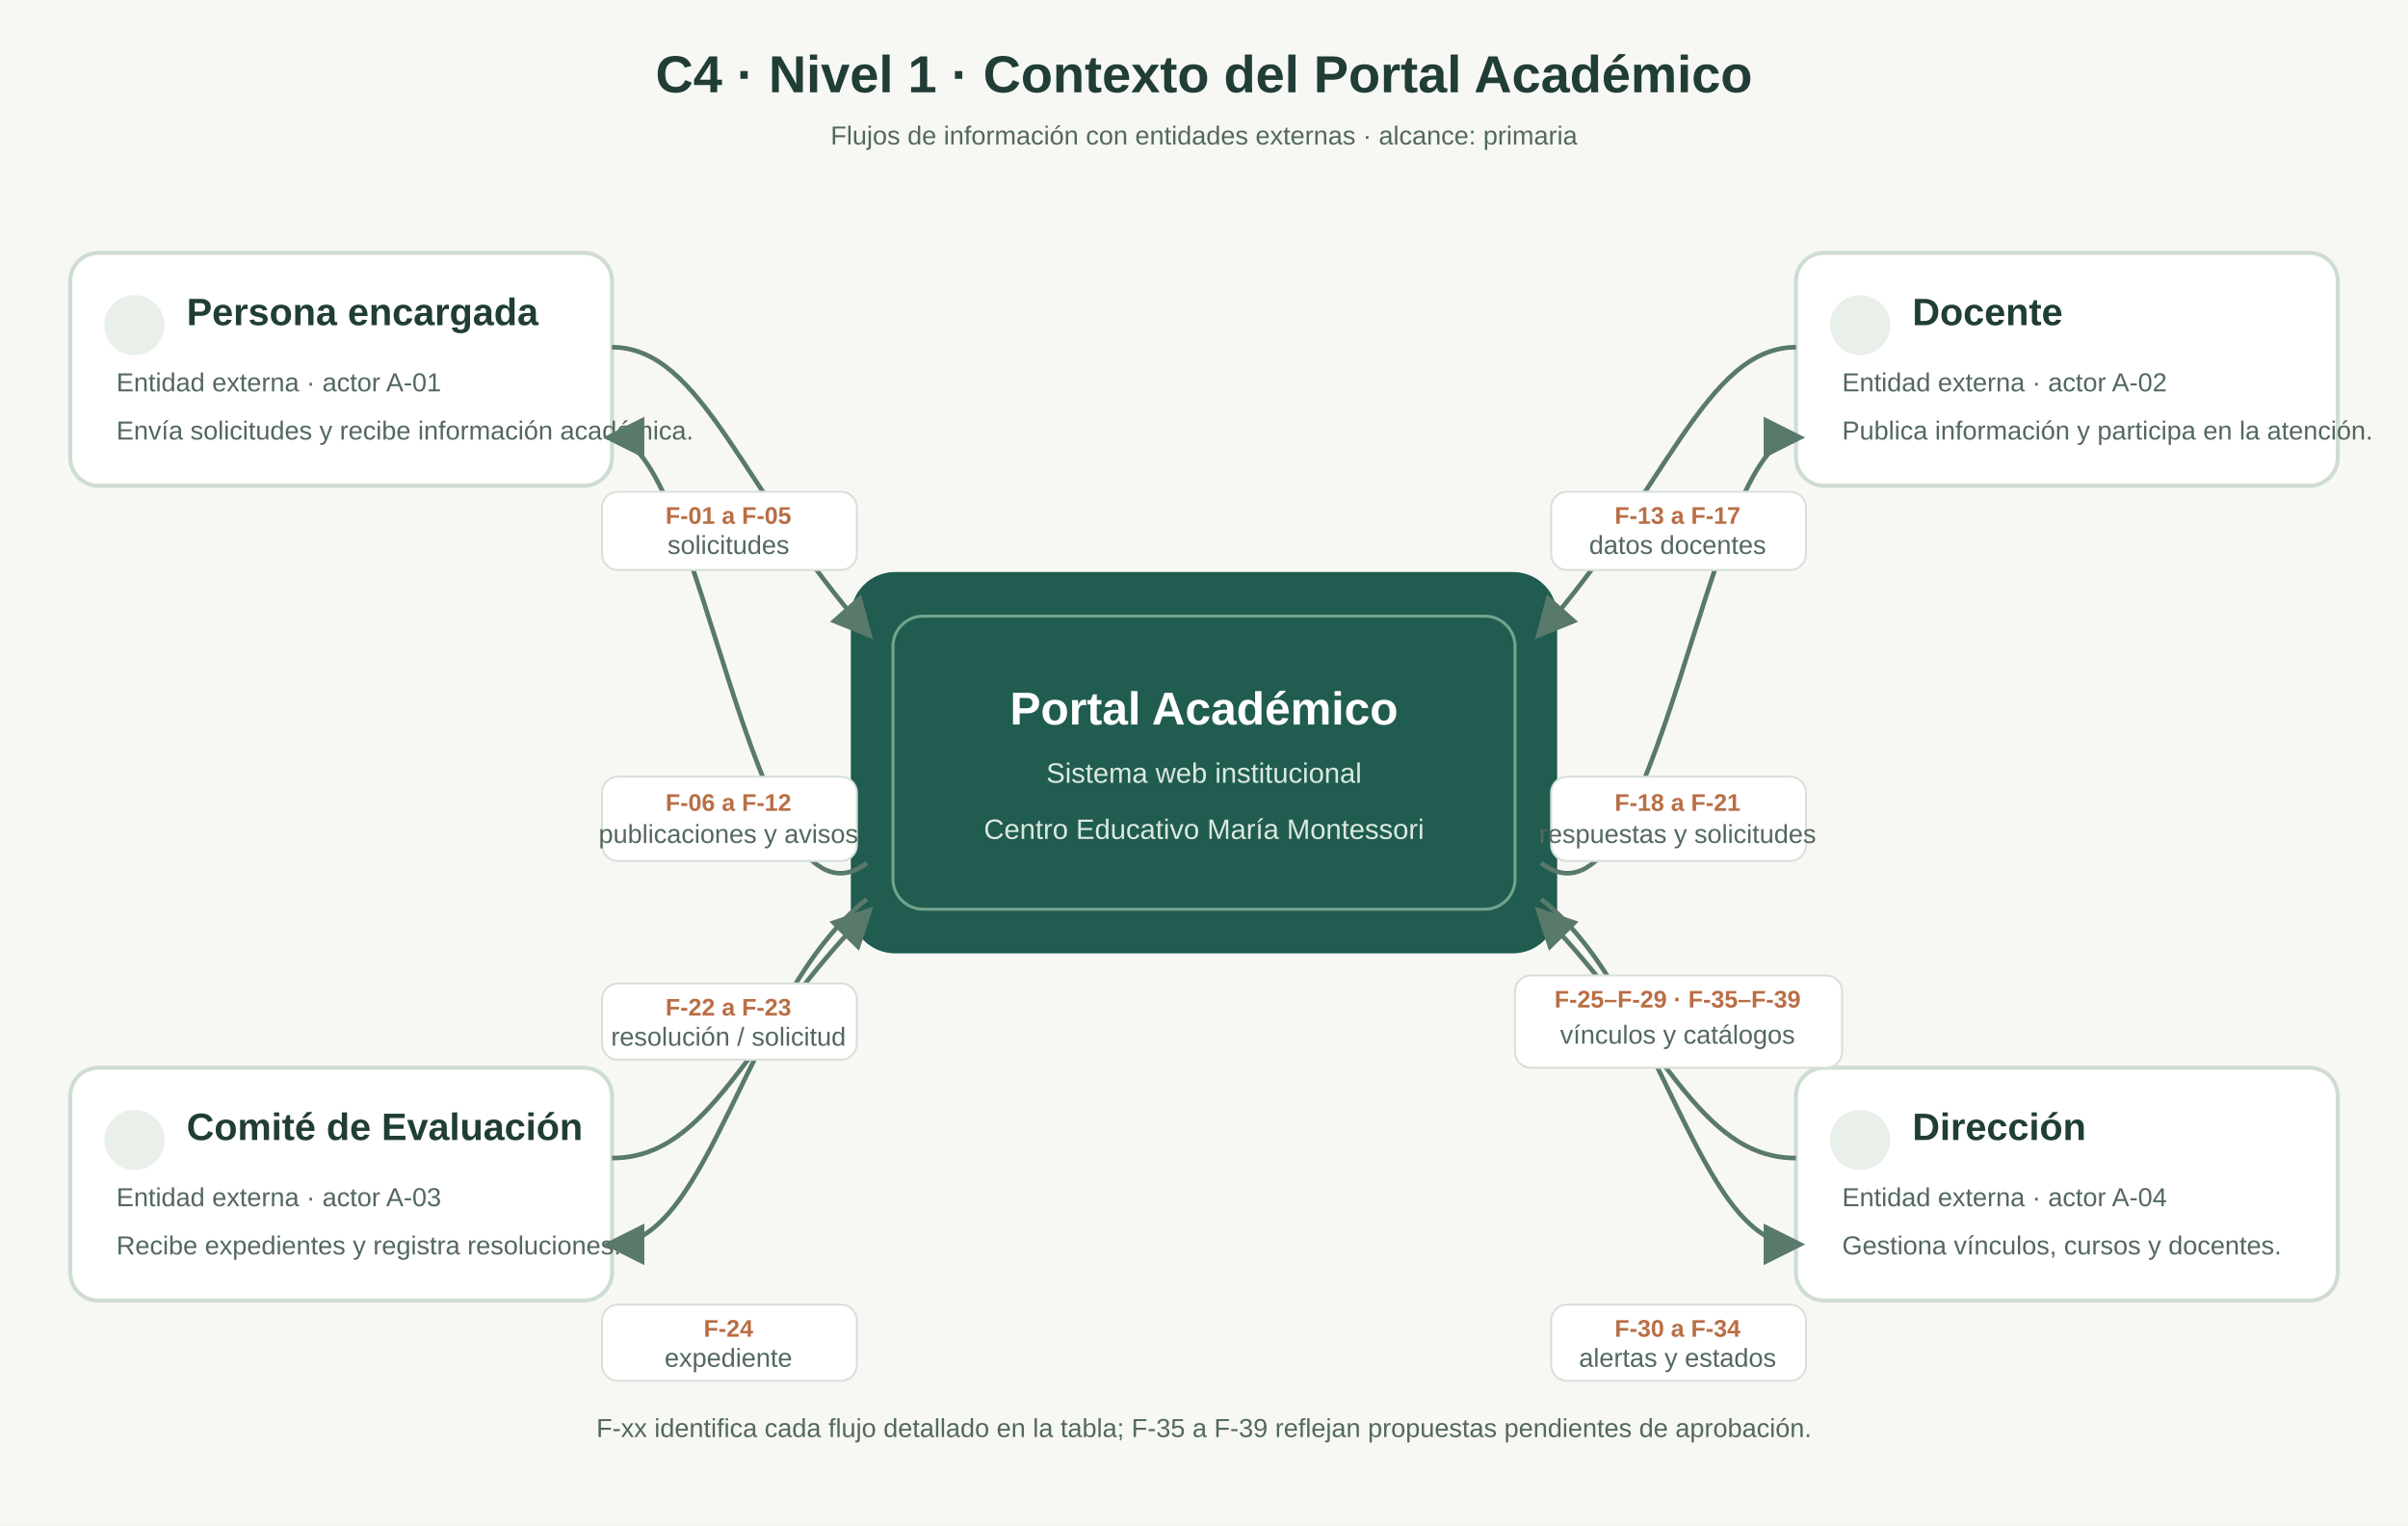
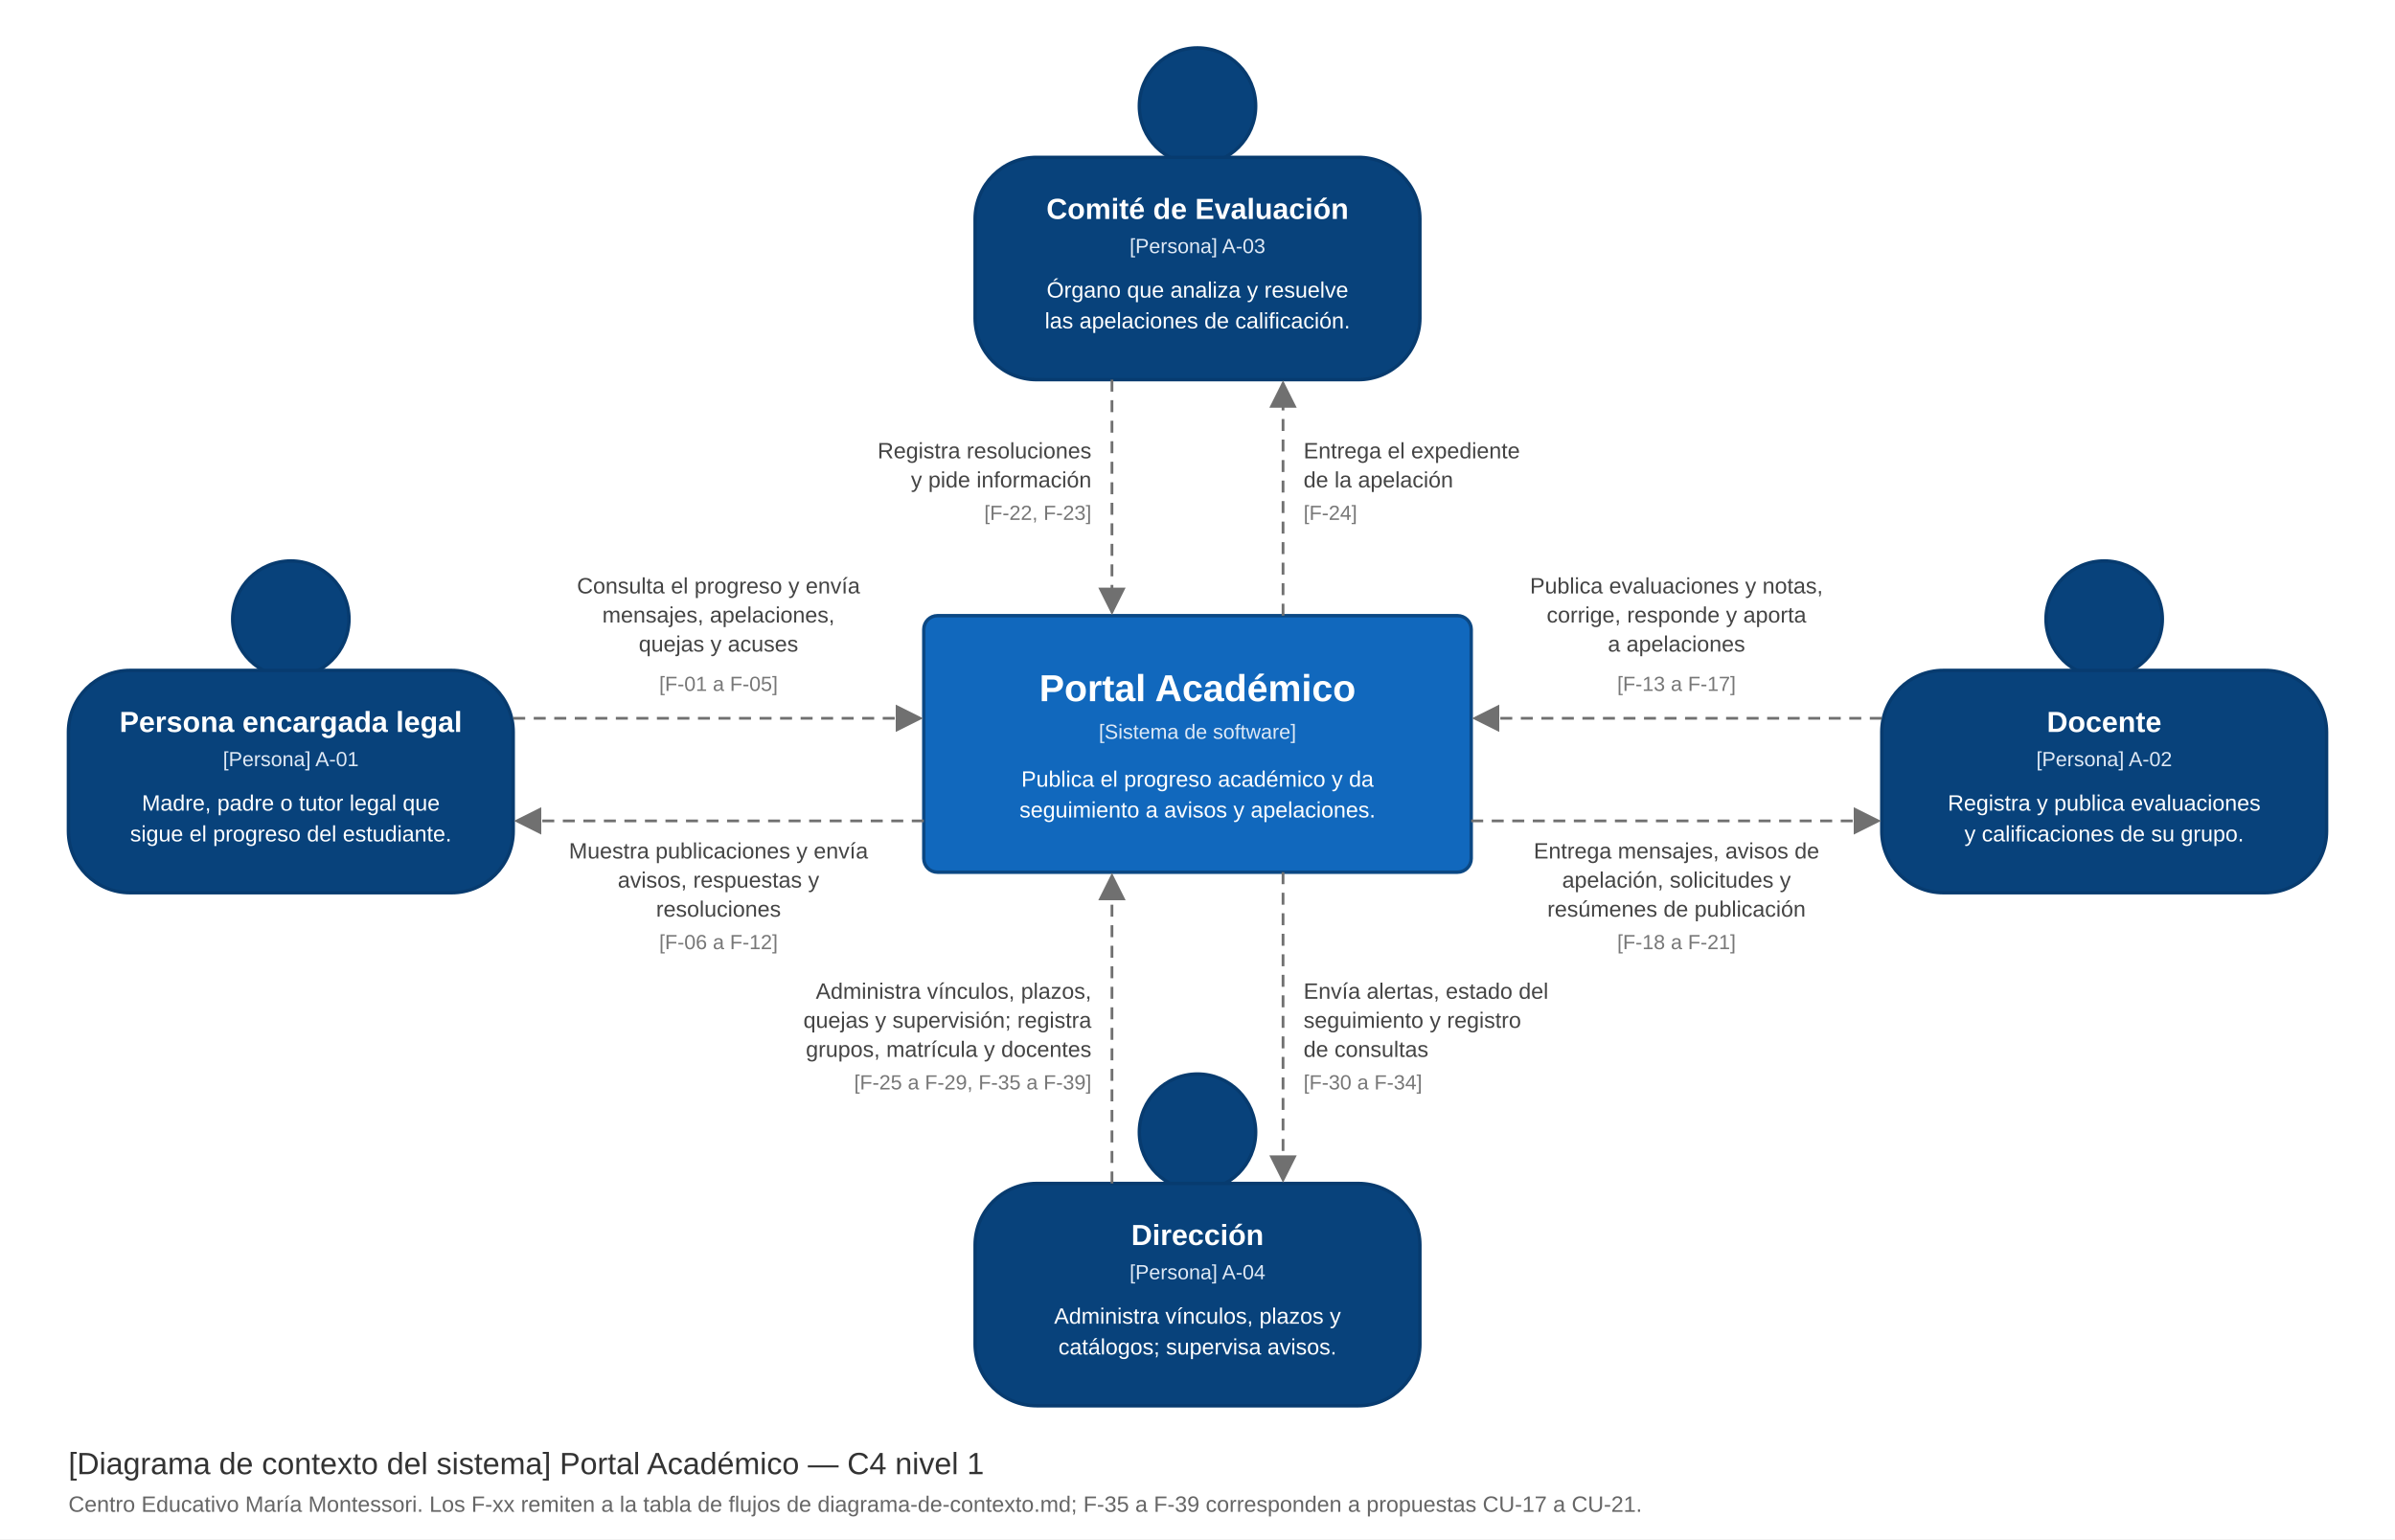
- <svg xmlns="http://www.w3.org/2000/svg" width="1200" height="760" viewBox="0 0 1200 760" role="img" aria-labelledby="title description">
+ <svg xmlns="http://www.w3.org/2000/svg" width="1400" height="900" viewBox="0 0 1400 900" role="img" aria-labelledby="title description">
  <defs>
-     <marker id="arrow" markerWidth="9" markerHeight="9" refX="7" refY="4.5" orient="auto">
-       <path d="M0,0 L9,4.5 L0,9 Z" fill="#59796b" />
+     <marker id="arrow" markerWidth="10" markerHeight="10" refX="9" refY="5" orient="auto">
+       <path d="M0,0 L10,5 L0,10 Z" fill="#707070" />
    </marker>
    <style>
-       text{font-family:Arial,sans-serif;fill:#203d36}.title{font-size:26px;font-weight:700}.actor{font-size:19px;font-weight:700}.small{font-size:13px;fill:#53685f}.flow{font-size:13px}.id{font-size:12px;font-weight:700;fill:#b96e45}.portal{font-size:23px;font-weight:700;fill:#fff}.subtitle{font-size:14px;fill:#dbe9df}
+       text{font-family:Arial,Helvetica,sans-serif}
+       .name{font-size:17px;font-weight:700;fill:#fff}
+       .type{font-size:12px;fill:#dfe9f5}
+       .desc{font-size:13px;fill:#fff}
+       .sys{font-size:22px;font-weight:700;fill:#fff}
+       .rel{font-size:13px;fill:#444}
+       .tech{font-size:12px;fill:#777}
+       .line{stroke:#707070;stroke-width:1.6;stroke-dasharray:7 5;fill:none}
+       .foot{font-size:18px;fill:#333}
+       .note{font-size:13px;fill:#666}
    </style>
  </defs>
-   <rect width="1200" height="760" fill="#f7f8f4" />
-   <text x="600" y="46" text-anchor="middle" class="title">C4 · Nivel 1 · Contexto del Portal Académico</text>
-   <text x="600" y="72" text-anchor="middle" class="small">Flujos de información con entidades externas · alcance: primaria</text>
+   <rect width="1400" height="900" fill="#ffffff" />
  <g>
-     <rect x="35" y="126" width="270" height="116" rx="14" fill="#fff" stroke="#cfdcd2" stroke-width="2" />
-     <circle cx="67" cy="162" r="15" fill="#e8f0e9" />
-     <text x="93" y="162" class="actor">Persona encargada</text>
-     <text x="58" y="195" class="small">Entidad externa · actor A-01</text>
-     <text x="58" y="219" class="small">Envía solicitudes y recibe información académica.</text>
-     <rect x="895" y="126" width="270" height="116" rx="14" fill="#fff" stroke="#cfdcd2" stroke-width="2" />
-     <circle cx="927" cy="162" r="15" fill="#e8f0e9" />
-     <text x="953" y="162" class="actor">Docente</text>
-     <text x="918" y="195" class="small">Entidad externa · actor A-02</text>
-     <text x="918" y="219" class="small">Publica información y participa en la atención.</text>
-     <rect x="35" y="532" width="270" height="116" rx="14" fill="#fff" stroke="#cfdcd2" stroke-width="2" />
-     <circle cx="67" cy="568" r="15" fill="#e8f0e9" />
-     <text x="93" y="568" class="actor">Comité de Evaluación</text>
-     <text x="58" y="601" class="small">Entidad externa · actor A-03</text>
-     <text x="58" y="625" class="small">Recibe expedientes y registra resoluciones.</text>
-     <rect x="895" y="532" width="270" height="116" rx="14" fill="#fff" stroke="#cfdcd2" stroke-width="2" />
-     <circle cx="927" cy="568" r="15" fill="#e8f0e9" />
-     <text x="953" y="568" class="actor">Dirección</text>
-     <text x="918" y="601" class="small">Entidad externa · actor A-04</text>
-     <text x="918" y="625" class="small">Gestiona vínculos, cursos y docentes.</text>
+     <circle cx="170" cy="362" r="34" fill="#08427B" stroke="#073B6F" stroke-width="2" />
+     <rect x="40" y="392" width="260" height="130" rx="36" fill="#08427B" stroke="#073B6F" stroke-width="2" />
+     <text x="170" y="428" text-anchor="middle" class="name">Persona encargada legal</text>
+     <text x="170" y="448" text-anchor="middle" class="type">[Persona] A-01</text>
+     <text x="170" y="474" text-anchor="middle" class="desc">Madre, padre o tutor legal que</text>
+     <text x="170" y="492" text-anchor="middle" class="desc">sigue el progreso del estudiante.</text>
  </g>
-   <rect x="424" y="285" width="352" height="190" rx="22" fill="#205c4f" />
-   <rect x="445" y="307" width="310" height="146" rx="15" fill="none" stroke="#72a38c" stroke-width="1.5" />
-   <text x="600" y="361" text-anchor="middle" class="portal">Portal Académico</text>
-   <text x="600" y="390" text-anchor="middle" class="subtitle">Sistema web institucional</text>
-   <text x="600" y="418" text-anchor="middle" class="subtitle">Centro Educativo María Montessori</text>
-   <path d="M305 173 C350 173 370 245 432 315" fill="none" stroke="#59796b" stroke-width="2.3" marker-end="url(#arrow)" />
-   <path d="M432 430 C374 474 350 218 305 218" fill="none" stroke="#59796b" stroke-width="2.3" marker-end="url(#arrow)" />
-   <rect x="300" y="245" width="127" height="39" rx="8" fill="#fff" stroke="#d7e0d9" />
-   <text x="363" y="261" text-anchor="middle" class="id">F-01 a F-05</text>
-   <text x="363" y="276" text-anchor="middle" class="small">solicitudes</text>
-   <rect x="300" y="387" width="127" height="42" rx="8" fill="#fff" stroke="#d7e0d9" />
-   <text x="363" y="404" text-anchor="middle" class="id">F-06 a F-12</text>
-   <text x="363" y="420" text-anchor="middle" class="small">publicaciones y avisos</text>
-   <path d="M895 173 C850 173 830 245 768 315" fill="none" stroke="#59796b" stroke-width="2.3" marker-end="url(#arrow)" />
-   <path d="M768 430 C826 474 850 218 895 218" fill="none" stroke="#59796b" stroke-width="2.3" marker-end="url(#arrow)" />
-   <rect x="773" y="245" width="127" height="39" rx="8" fill="#fff" stroke="#d7e0d9" />
-   <text x="836" y="261" text-anchor="middle" class="id">F-13 a F-17</text>
-   <text x="836" y="276" text-anchor="middle" class="small">datos docentes</text>
-   <rect x="773" y="387" width="127" height="42" rx="8" fill="#fff" stroke="#d7e0d9" />
-   <text x="836" y="404" text-anchor="middle" class="id">F-18 a F-21</text>
-   <text x="836" y="420" text-anchor="middle" class="small">respuestas y solicitudes</text>
-   <path d="M305 577 C354 577 372 516 432 455" fill="none" stroke="#59796b" stroke-width="2.3" marker-end="url(#arrow)" />
-   <path d="M432 448 C372 495 354 620 305 620" fill="none" stroke="#59796b" stroke-width="2.3" marker-end="url(#arrow)" />
-   <rect x="300" y="490" width="127" height="38" rx="8" fill="#fff" stroke="#d7e0d9" />
-   <text x="363" y="506" text-anchor="middle" class="id">F-22 a F-23</text>
-   <text x="363" y="521" text-anchor="middle" class="small">resolución / solicitud</text>
-   <rect x="300" y="650" width="127" height="38" rx="8" fill="#fff" stroke="#d7e0d9" />
-   <text x="363" y="666" text-anchor="middle" class="id">F-24</text>
-   <text x="363" y="681" text-anchor="middle" class="small">expediente</text>
-   <path d="M895 577 C846 577 828 516 768 455" fill="none" stroke="#59796b" stroke-width="2.3" marker-end="url(#arrow)" />
-   <path d="M768 448 C828 495 846 620 895 620" fill="none" stroke="#59796b" stroke-width="2.3" marker-end="url(#arrow)" />
-   <rect x="755" y="486" width="163" height="46" rx="8" fill="#fff" stroke="#d7e0d9" />
-   <text x="836" y="502" text-anchor="middle" class="id">F-25–F-29 · F-35–F-39</text>
-   <text x="836" y="520" text-anchor="middle" class="small">vínculos y catálogos</text>
-   <rect x="773" y="650" width="127" height="38" rx="8" fill="#fff" stroke="#d7e0d9" />
-   <text x="836" y="666" text-anchor="middle" class="id">F-30 a F-34</text>
-   <text x="836" y="681" text-anchor="middle" class="small">alertas y estados</text>
-   <text x="600" y="716" text-anchor="middle" class="small">F-xx identifica cada flujo detallado en la tabla; F-35 a F-39 reflejan propuestas pendientes de aprobación.</text>
+   <g>
+     <circle cx="1230" cy="362" r="34" fill="#08427B" stroke="#073B6F" stroke-width="2" />
+     <rect x="1100" y="392" width="260" height="130" rx="36" fill="#08427B" stroke="#073B6F" stroke-width="2" />
+     <text x="1230" y="428" text-anchor="middle" class="name">Docente</text>
+     <text x="1230" y="448" text-anchor="middle" class="type">[Persona] A-02</text>
+     <text x="1230" y="474" text-anchor="middle" class="desc">Registra y publica evaluaciones</text>
+     <text x="1230" y="492" text-anchor="middle" class="desc">y calificaciones de su grupo.</text>
+   </g>
+   <g>
+     <circle cx="700" cy="62" r="34" fill="#08427B" stroke="#073B6F" stroke-width="2" />
+     <rect x="570" y="92" width="260" height="130" rx="36" fill="#08427B" stroke="#073B6F" stroke-width="2" />
+     <text x="700" y="128" text-anchor="middle" class="name">Comité de Evaluación</text>
+     <text x="700" y="148" text-anchor="middle" class="type">[Persona] A-03</text>
+     <text x="700" y="174" text-anchor="middle" class="desc">Órgano que analiza y resuelve</text>
+     <text x="700" y="192" text-anchor="middle" class="desc">las apelaciones de calificación.</text>
+   </g>
+   <g>
+     <circle cx="700" cy="662" r="34" fill="#08427B" stroke="#073B6F" stroke-width="2" />
+     <rect x="570" y="692" width="260" height="130" rx="36" fill="#08427B" stroke="#073B6F" stroke-width="2" />
+     <text x="700" y="728" text-anchor="middle" class="name">Dirección</text>
+     <text x="700" y="748" text-anchor="middle" class="type">[Persona] A-04</text>
+     <text x="700" y="774" text-anchor="middle" class="desc">Administra vínculos, plazos y</text>
+     <text x="700" y="792" text-anchor="middle" class="desc">catálogos; supervisa avisos.</text>
+   </g>
+   <rect x="540" y="360" width="320" height="150" rx="8" fill="#1168BD" stroke="#0B4884" stroke-width="2" />
+   <text x="700" y="410" text-anchor="middle" class="sys">Portal Académico</text>
+   <text x="700" y="432" text-anchor="middle" class="type">[Sistema de software]</text>
+   <text x="700" y="460" text-anchor="middle" class="desc">Publica el progreso académico y da</text>
+   <text x="700" y="478" text-anchor="middle" class="desc">seguimiento a avisos y apelaciones.</text>
+   <line x1="300" y1="420" x2="538" y2="420" class="line" marker-end="url(#arrow)" />
+   <text x="420" y="347" text-anchor="middle" class="rel">Consulta el progreso y envía</text>
+   <text x="420" y="364" text-anchor="middle" class="rel">mensajes, apelaciones,</text>
+   <text x="420" y="381" text-anchor="middle" class="rel">quejas y acuses</text>
+   <text x="420" y="404" text-anchor="middle" class="tech">[F-01 a F-05]</text>
+   <line x1="540" y1="480" x2="302" y2="480" class="line" marker-end="url(#arrow)" />
+   <text x="420" y="502" text-anchor="middle" class="rel">Muestra publicaciones y envía</text>
+   <text x="420" y="519" text-anchor="middle" class="rel">avisos, respuestas y</text>
+   <text x="420" y="536" text-anchor="middle" class="rel">resoluciones</text>
+   <text x="420" y="555" text-anchor="middle" class="tech">[F-06 a F-12]</text>
+   <line x1="1100" y1="420" x2="862" y2="420" class="line" marker-end="url(#arrow)" />
+   <text x="980" y="347" text-anchor="middle" class="rel">Publica evaluaciones y notas,</text>
+   <text x="980" y="364" text-anchor="middle" class="rel">corrige, responde y aporta</text>
+   <text x="980" y="381" text-anchor="middle" class="rel">a apelaciones</text>
+   <text x="980" y="404" text-anchor="middle" class="tech">[F-13 a F-17]</text>
+   <line x1="860" y1="480" x2="1098" y2="480" class="line" marker-end="url(#arrow)" />
+   <text x="980" y="502" text-anchor="middle" class="rel">Entrega mensajes, avisos de</text>
+   <text x="980" y="519" text-anchor="middle" class="rel">apelación, solicitudes y</text>
+   <text x="980" y="536" text-anchor="middle" class="rel">resúmenes de publicación</text>
+   <text x="980" y="555" text-anchor="middle" class="tech">[F-18 a F-21]</text>
+   <line x1="650" y1="222" x2="650" y2="358" class="line" marker-end="url(#arrow)" />
+   <text x="638" y="268" text-anchor="end" class="rel">Registra resoluciones</text>
+   <text x="638" y="285" text-anchor="end" class="rel">y pide información</text>
+   <text x="638" y="304" text-anchor="end" class="tech">[F-22, F-23]</text>
+   <line x1="750" y1="360" x2="750" y2="224" class="line" marker-end="url(#arrow)" />
+   <text x="762" y="268" class="rel">Entrega el expediente</text>
+   <text x="762" y="285" class="rel">de la apelación</text>
+   <text x="762" y="304" class="tech">[F-24]</text>
+   <line x1="650" y1="692" x2="650" y2="512" class="line" marker-end="url(#arrow)" />
+   <text x="638" y="584" text-anchor="end" class="rel">Administra vínculos, plazos,</text>
+   <text x="638" y="601" text-anchor="end" class="rel">quejas y supervisión; registra</text>
+   <text x="638" y="618" text-anchor="end" class="rel">grupos, matrícula y docentes</text>
+   <text x="638" y="637" text-anchor="end" class="tech">[F-25 a F-29, F-35 a F-39]</text>
+   <line x1="750" y1="510" x2="750" y2="690" class="line" marker-end="url(#arrow)" />
+   <text x="762" y="584" class="rel">Envía alertas, estado del</text>
+   <text x="762" y="601" class="rel">seguimiento y registro</text>
+   <text x="762" y="618" class="rel">de consultas</text>
+   <text x="762" y="637" class="tech">[F-30 a F-34]</text>
+   <text x="40" y="862" class="foot">[Diagrama de contexto del sistema] Portal Académico — C4 nivel 1</text>
+   <text x="40" y="884" class="note">Centro Educativo María Montessori. Los F-xx remiten a la tabla de flujos de diagrama-de-contexto.md; F-35 a F-39 corresponden a propuestas CU-17 a CU-21.</text>
</svg>
